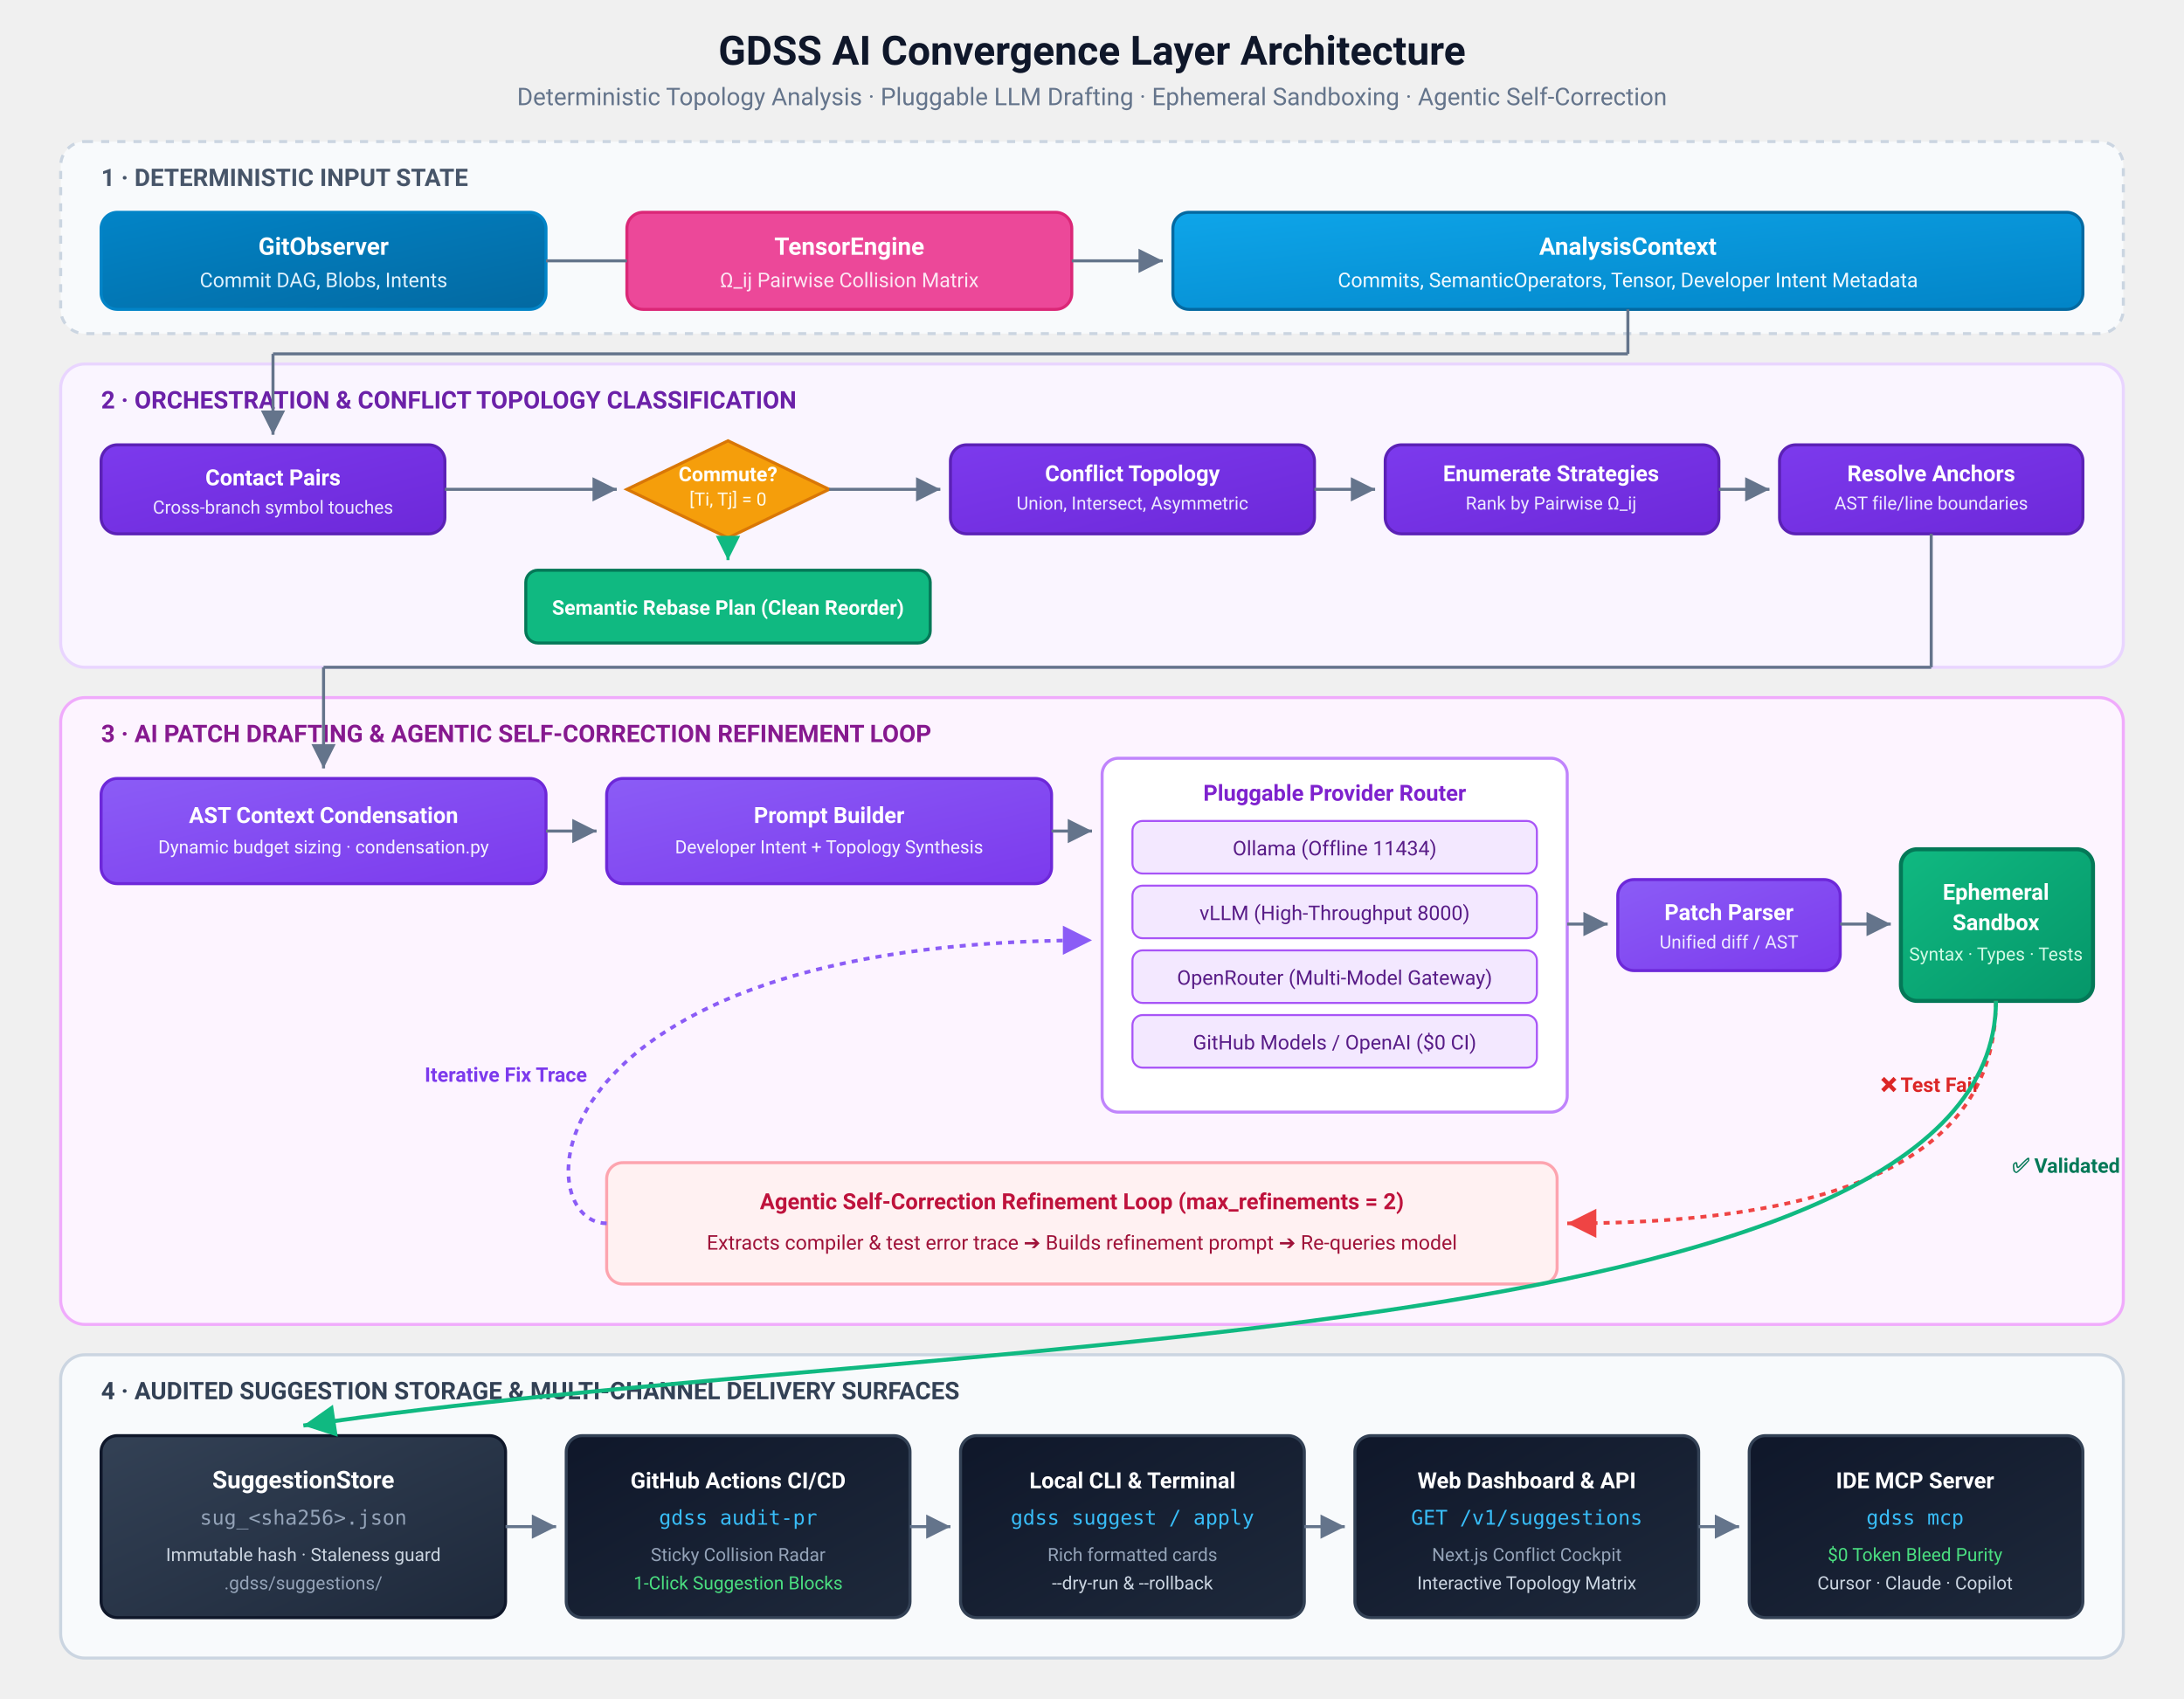
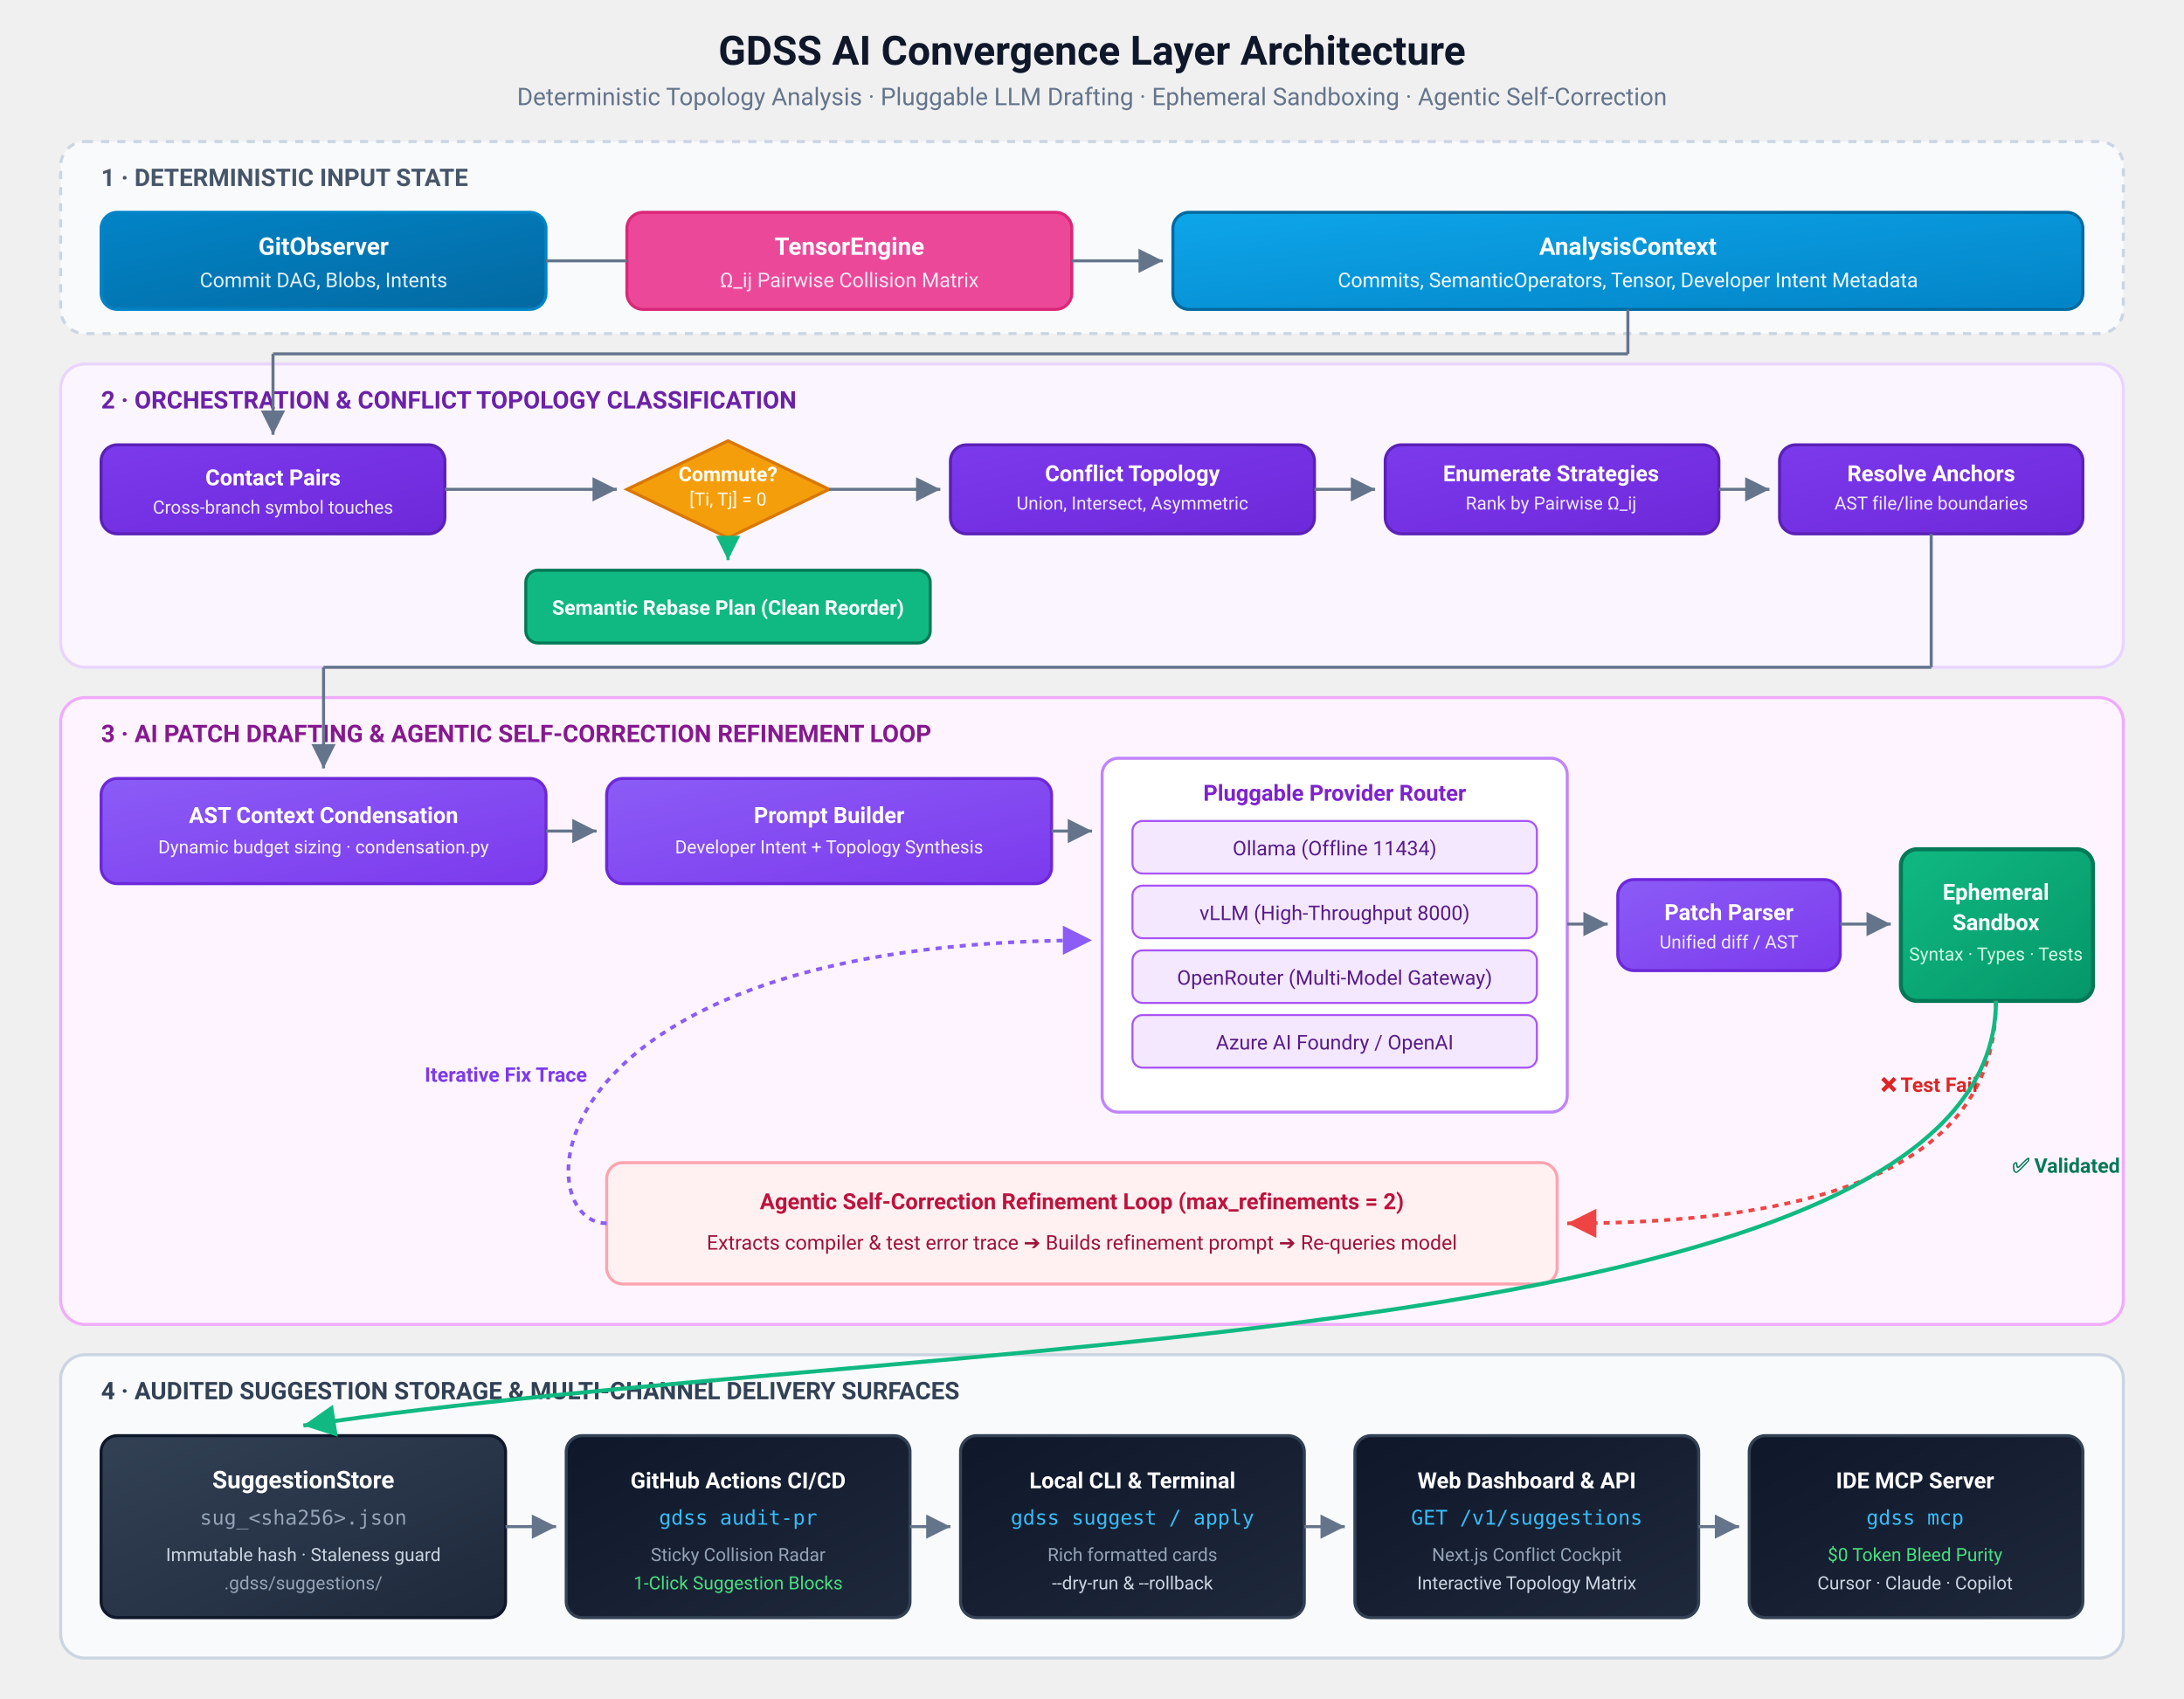
<svg xmlns="http://www.w3.org/2000/svg" viewBox="0 0 1080 840" width="100%" height="840">
  <defs>
    <marker id="arrow" markerWidth="10" markerHeight="10" refX="8" refY="5" orient="auto">
      <path d="M0,1 L8,5 L0,9 z" fill="#64748b" />
    </marker>
    <marker id="arrow-green" markerWidth="10" markerHeight="10" refX="8" refY="5" orient="auto">
      <path d="M0,1 L8,5 L0,9 z" fill="#10b981" />
    </marker>
    <marker id="arrow-red" markerWidth="10" markerHeight="10" refX="8" refY="5" orient="auto">
      <path d="M0,1 L8,5 L0,9 z" fill="#ef4444" />
    </marker>
    <marker id="arrow-purple" markerWidth="10" markerHeight="10" refX="8" refY="5" orient="auto">
      <path d="M0,1 L8,5 L0,9 z" fill="#8b5cf6" />
    </marker>
    <linearGradient id="grad-inp" x1="0%" y1="0%" x2="100%" y2="100%">
      <stop offset="0%" stop-color="#0284c7" />
      <stop offset="100%" stop-color="#0369a1" />
    </linearGradient>
    <linearGradient id="grad-ctx" x1="0%" y1="0%" x2="100%" y2="100%">
      <stop offset="0%" stop-color="#0ea5e9" />
      <stop offset="100%" stop-color="#0284c7" />
    </linearGradient>
    <linearGradient id="grad-orch" x1="0%" y1="0%" x2="100%" y2="100%">
      <stop offset="0%" stop-color="#7c3aed" />
      <stop offset="100%" stop-color="#6d28d9" />
    </linearGradient>
    <linearGradient id="grad-ai" x1="0%" y1="0%" x2="100%" y2="100%">
      <stop offset="0%" stop-color="#8b5cf6" />
      <stop offset="100%" stop-color="#7c3aed" />
    </linearGradient>
    <linearGradient id="grad-valid" x1="0%" y1="0%" x2="100%" y2="100%">
      <stop offset="0%" stop-color="#10b981" />
      <stop offset="100%" stop-color="#059669" />
    </linearGradient>
    <linearGradient id="grad-store" x1="0%" y1="0%" x2="100%" y2="100%">
      <stop offset="0%" stop-color="#334155" />
      <stop offset="100%" stop-color="#1e293b" />
    </linearGradient>
    <linearGradient id="grad-surf" x1="0%" y1="0%" x2="100%" y2="100%">
      <stop offset="0%" stop-color="#0f172a" />
      <stop offset="100%" stop-color="#1e293b" />
    </linearGradient>
  </defs>
  <text x="540" y="32" text-anchor="middle" fill="#0f172a" font-family="Segoe UI, Roboto, Arial, sans-serif" font-weight="700" font-size="20">GDSS AI Convergence Layer Architecture</text>
  <text x="540" y="52" text-anchor="middle" fill="#64748b" font-family="Segoe UI, Roboto, Arial, sans-serif" font-size="12">Deterministic Topology Analysis · Pluggable LLM Drafting · Ephemeral Sandboxing · Agentic Self-Correction</text>
  <rect x="30" y="70" width="1020" height="95" rx="12" fill="#f8fafc" stroke="#cbd5e1" stroke-width="1.5" stroke-dasharray="4,4" />
  <text x="50" y="92" fill="#475569" font-family="Segoe UI, Roboto, Arial, sans-serif" font-weight="700" font-size="12">1 · DETERMINISTIC INPUT STATE</text>
  <rect x="50" y="105" width="220" height="48" rx="8" fill="url(#grad-inp)" stroke="#0284c7" stroke-width="1.5" />
  <text x="160" y="126" text-anchor="middle" fill="#ffffff" font-family="Segoe UI, Roboto, Arial, sans-serif" font-weight="700" font-size="12">GitObserver</text>
  <text x="160" y="142" text-anchor="middle" fill="#e0f2fe" font-family="Segoe UI, Roboto, Arial, sans-serif" font-size="10">Commit DAG, Blobs, Intents</text>
  <rect x="310" y="105" width="220" height="48" rx="8" fill="#ec4899" stroke="#db2777" stroke-width="1.5" />
  <text x="420" y="126" text-anchor="middle" fill="#ffffff" font-family="Segoe UI, Roboto, Arial, sans-serif" font-weight="700" font-size="12">TensorEngine</text>
  <text x="420" y="142" text-anchor="middle" fill="#fce7f3" font-family="Segoe UI, Roboto, Arial, sans-serif" font-size="10">Ω_ij Pairwise Collision Matrix</text>
  <rect x="580" y="105" width="450" height="48" rx="8" fill="url(#grad-ctx)" stroke="#0369a1" stroke-width="1.5" />
  <text x="805" y="126" text-anchor="middle" fill="#ffffff" font-family="Segoe UI, Roboto, Arial, sans-serif" font-weight="700" font-size="12">AnalysisContext</text>
  <text x="805" y="142" text-anchor="middle" fill="#f0f9ff" font-family="Segoe UI, Roboto, Arial, sans-serif" font-size="10">Commits, SemanticOperators, Tensor, Developer Intent Metadata</text>
  <line x1="270" y1="129" x2="310" y2="129" stroke="#64748b" stroke-width="1.5" />
  <line x1="530" y1="129" x2="575" y2="129" stroke="#64748b" stroke-width="1.5" marker-end="url(#arrow)" />
  <rect x="30" y="180" width="1020" height="150" rx="12" fill="#faf5ff" stroke="#e9d5ff" stroke-width="1.5" />
  <text x="50" y="202" fill="#6b21a8" font-family="Segoe UI, Roboto, Arial, sans-serif" font-weight="700" font-size="12">2 · ORCHESTRATION &amp; CONFLICT TOPOLOGY CLASSIFICATION</text>
  <rect x="50" y="220" width="170" height="44" rx="8" fill="url(#grad-orch)" stroke="#5b21b6" stroke-width="1.5" />
  <text x="135" y="240" text-anchor="middle" fill="#ffffff" font-family="Segoe UI, Roboto, Arial, sans-serif" font-weight="700" font-size="11">Contact Pairs</text>
  <text x="135" y="254" text-anchor="middle" fill="#ede9fe" font-family="Segoe UI, Roboto, Arial, sans-serif" font-size="9">Cross-branch symbol touches</text>
  <polygon points="310,242 360,218 410,242 360,266" fill="#f59e0b" stroke="#d97706" stroke-width="1.5" />
  <text x="360" y="238" text-anchor="middle" fill="#ffffff" font-family="Segoe UI, Roboto, Arial, sans-serif" font-weight="700" font-size="10">Commute?</text>
  <text x="360" y="250" text-anchor="middle" fill="#fffbeb" font-family="Segoe UI, Roboto, Arial, sans-serif" font-size="9">[Ti, Tj] = 0</text>
  <rect x="260" y="282" width="200" height="36" rx="6" fill="#10b981" stroke="#047857" stroke-width="1.5" />
  <text x="360" y="304" text-anchor="middle" fill="#ffffff" font-family="Segoe UI, Roboto, Arial, sans-serif" font-weight="600" font-size="10">Semantic Rebase Plan (Clean Reorder)</text>
  <rect x="470" y="220" width="180" height="44" rx="8" fill="url(#grad-orch)" stroke="#5b21b6" stroke-width="1.5" />
  <text x="560" y="238" text-anchor="middle" fill="#ffffff" font-family="Segoe UI, Roboto, Arial, sans-serif" font-weight="700" font-size="11">Conflict Topology</text>
  <text x="560" y="252" text-anchor="middle" fill="#ede9fe" font-family="Segoe UI, Roboto, Arial, sans-serif" font-size="9">Union, Intersect, Asymmetric</text>
  <rect x="685" y="220" width="165" height="44" rx="8" fill="url(#grad-orch)" stroke="#5b21b6" stroke-width="1.5" />
  <text x="767" y="238" text-anchor="middle" fill="#ffffff" font-family="Segoe UI, Roboto, Arial, sans-serif" font-weight="700" font-size="11">Enumerate Strategies</text>
  <text x="767" y="252" text-anchor="middle" fill="#ede9fe" font-family="Segoe UI, Roboto, Arial, sans-serif" font-size="9">Rank by Pairwise Ω_ij</text>
  <rect x="880" y="220" width="150" height="44" rx="8" fill="url(#grad-orch)" stroke="#5b21b6" stroke-width="1.5" />
  <text x="955" y="238" text-anchor="middle" fill="#ffffff" font-family="Segoe UI, Roboto, Arial, sans-serif" font-weight="700" font-size="11">Resolve Anchors</text>
  <text x="955" y="252" text-anchor="middle" fill="#ede9fe" font-family="Segoe UI, Roboto, Arial, sans-serif" font-size="9">AST file/line boundaries</text>
  <line x1="805" y1="153" x2="805" y2="175" stroke="#64748b" stroke-width="1.5" />
  <line x1="805" y1="175" x2="135" y2="175" stroke="#64748b" stroke-width="1.5" />
  <line x1="135" y1="175" x2="135" y2="215" stroke="#64748b" stroke-width="1.5" marker-end="url(#arrow)" />
  <line x1="220" y1="242" x2="305" y2="242" stroke="#64748b" stroke-width="1.5" marker-end="url(#arrow)" />
  <line x1="360" y1="266" x2="360" y2="277" stroke="#10b981" stroke-width="1.5" marker-end="url(#arrow-green)" />
  <line x1="410" y1="242" x2="465" y2="242" stroke="#64748b" stroke-width="1.5" marker-end="url(#arrow)" />
  <line x1="650" y1="242" x2="680" y2="242" stroke="#64748b" stroke-width="1.5" marker-end="url(#arrow)" />
  <line x1="850" y1="242" x2="875" y2="242" stroke="#64748b" stroke-width="1.5" marker-end="url(#arrow)" />
  <rect x="30" y="345" width="1020" height="310" rx="12" fill="#fdf4ff" stroke="#f0abfc" stroke-width="1.5" />
  <text x="50" y="367" fill="#86198f" font-family="Segoe UI, Roboto, Arial, sans-serif" font-weight="700" font-size="12">3 · AI PATCH DRAFTING &amp; AGENTIC SELF-CORRECTION REFINEMENT LOOP</text>
  <rect x="50" y="385" width="220" height="52" rx="8" fill="url(#grad-ai)" stroke="#6d28d9" stroke-width="1.5" />
  <text x="160" y="407" text-anchor="middle" fill="#ffffff" font-family="Segoe UI, Roboto, Arial, sans-serif" font-weight="700" font-size="11">AST Context Condensation</text>
  <text x="160" y="422" text-anchor="middle" fill="#f5f3ff" font-family="Segoe UI, Roboto, Arial, sans-serif" font-size="9">Dynamic budget sizing · condensation.py</text>
  <rect x="300" y="385" width="220" height="52" rx="8" fill="url(#grad-ai)" stroke="#6d28d9" stroke-width="1.5" />
  <text x="410" y="407" text-anchor="middle" fill="#ffffff" font-family="Segoe UI, Roboto, Arial, sans-serif" font-weight="700" font-size="11">Prompt Builder</text>
  <text x="410" y="422" text-anchor="middle" fill="#f5f3ff" font-family="Segoe UI, Roboto, Arial, sans-serif" font-size="9">Developer Intent + Topology Synthesis</text>
  <rect x="545" y="375" width="230" height="175" rx="8" fill="#ffffff" stroke="#c084fc" stroke-width="1.5" />
  <text x="660" y="396" text-anchor="middle" fill="#7e22ce" font-family="Segoe UI, Roboto, Arial, sans-serif" font-weight="700" font-size="11">Pluggable Provider Router</text>
  <rect x="560" y="406" width="200" height="26" rx="5" fill="#f3e8ff" stroke="#a855f7" stroke-width="1" />
  <text x="660" y="423" text-anchor="middle" fill="#581c87" font-family="Segoe UI, Roboto, Arial, sans-serif" font-size="10">Ollama (Offline 11434)</text>
  <rect x="560" y="438" width="200" height="26" rx="5" fill="#f3e8ff" stroke="#a855f7" stroke-width="1" />
  <text x="660" y="455" text-anchor="middle" fill="#581c87" font-family="Segoe UI, Roboto, Arial, sans-serif" font-size="10">vLLM (High-Throughput 8000)</text>
  <rect x="560" y="470" width="200" height="26" rx="5" fill="#f3e8ff" stroke="#a855f7" stroke-width="1" />
  <text x="660" y="487" text-anchor="middle" fill="#581c87" font-family="Segoe UI, Roboto, Arial, sans-serif" font-size="10">OpenRouter (Multi-Model Gateway)</text>
  <rect x="560" y="502" width="200" height="26" rx="5" fill="#f3e8ff" stroke="#a855f7" stroke-width="1" />
-   <text x="660" y="519" text-anchor="middle" fill="#581c87" font-family="Segoe UI, Roboto, Arial, sans-serif" font-size="10">GitHub Models / OpenAI ($0 CI)</text>
+   <text x="660" y="519" text-anchor="middle" fill="#581c87" font-family="Segoe UI, Roboto, Arial, sans-serif" font-size="10">Azure AI Foundry / OpenAI</text>
  <rect x="800" y="435" width="110" height="45" rx="8" fill="url(#grad-ai)" stroke="#6d28d9" stroke-width="1.5" />
  <text x="855" y="455" text-anchor="middle" fill="#ffffff" font-family="Segoe UI, Roboto, Arial, sans-serif" font-weight="700" font-size="11">Patch Parser</text>
  <text x="855" y="469" text-anchor="middle" fill="#ede9fe" font-family="Segoe UI, Roboto, Arial, sans-serif" font-size="9">Unified diff / AST</text>
  <rect x="940" y="420" width="95" height="75" rx="8" fill="url(#grad-valid)" stroke="#047857" stroke-width="2" />
  <text x="987" y="445" text-anchor="middle" fill="#ffffff" font-family="Segoe UI, Roboto, Arial, sans-serif" font-weight="700" font-size="11">Ephemeral</text>
  <text x="987" y="460" text-anchor="middle" fill="#ffffff" font-family="Segoe UI, Roboto, Arial, sans-serif" font-weight="700" font-size="11">Sandbox</text>
  <text x="987" y="475" text-anchor="middle" fill="#d1fae5" font-family="Segoe UI, Roboto, Arial, sans-serif" font-size="9">Syntax · Types · Tests</text>
  <rect x="300" y="575" width="470" height="60" rx="8" fill="#fff1f2" stroke="#fda4af" stroke-width="1.5" />
  <text x="535" y="598" text-anchor="middle" fill="#be123c" font-family="Segoe UI, Roboto, Arial, sans-serif" font-weight="700" font-size="11">Agentic Self-Correction Refinement Loop (max_refinements = 2)</text>
  <text x="535" y="618" text-anchor="middle" fill="#9f1239" font-family="Segoe UI, Roboto, Arial, sans-serif" font-size="10">Extracts compiler &amp; test error trace ➔ Builds refinement prompt ➔ Re-queries model</text>
  <line x1="955" y1="264" x2="955" y2="330" stroke="#64748b" stroke-width="1.5" />
  <line x1="955" y1="330" x2="160" y2="330" stroke="#64748b" stroke-width="1.5" />
  <line x1="160" y1="330" x2="160" y2="380" stroke="#64748b" stroke-width="1.5" marker-end="url(#arrow)" />
  <line x1="270" y1="411" x2="295" y2="411" stroke="#64748b" stroke-width="1.5" marker-end="url(#arrow)" />
  <line x1="520" y1="411" x2="540" y2="411" stroke="#64748b" stroke-width="1.5" marker-end="url(#arrow)" />
  <line x1="775" y1="457" x2="795" y2="457" stroke="#64748b" stroke-width="1.5" marker-end="url(#arrow)" />
  <line x1="910" y1="457" x2="935" y2="457" stroke="#64748b" stroke-width="1.5" marker-end="url(#arrow)" />
  <path d="M987,495 C987,550 950,605 775,605" fill="none" stroke="#ef4444" stroke-width="1.8" stroke-dasharray="3,3" marker-end="url(#arrow-red)" />
  <text x="930" y="540" fill="#dc2626" font-family="Segoe UI, Roboto, Arial, sans-serif" font-weight="700" font-size="10">❌ Test Fail</text>
  <path d="M300,605 C260,605 260,465 540,465" fill="none" stroke="#8b5cf6" stroke-width="1.8" stroke-dasharray="3,3" marker-end="url(#arrow-purple)" />
  <text x="210" y="535" fill="#7c3aed" font-family="Segoe UI, Roboto, Arial, sans-serif" font-weight="700" font-size="10">Iterative Fix Trace</text>
  <rect x="30" y="670" width="1020" height="150" rx="12" fill="#f8fafc" stroke="#cbd5e1" stroke-width="1.5" />
  <text x="50" y="692" fill="#334155" font-family="Segoe UI, Roboto, Arial, sans-serif" font-weight="700" font-size="12">4 · AUDITED SUGGESTION STORAGE &amp; MULTI-CHANNEL DELIVERY SURFACES</text>
  <rect x="50" y="710" width="200" height="90" rx="8" fill="url(#grad-store)" stroke="#0f172a" stroke-width="1.5" />
  <text x="150" y="736" text-anchor="middle" fill="#ffffff" font-family="Segoe UI, Roboto, Arial, sans-serif" font-weight="700" font-size="12">SuggestionStore</text>
  <text x="150" y="754" text-anchor="middle" fill="#94a3b8" font-family="Consolas, monospace" font-size="10">sug_&lt;sha256&gt;.json</text>
  <text x="150" y="772" text-anchor="middle" fill="#cbd5e1" font-family="Segoe UI, Roboto, Arial, sans-serif" font-size="9">Immutable hash · Staleness guard</text>
  <text x="150" y="786" text-anchor="middle" fill="#94a3b8" font-family="Segoe UI, Roboto, Arial, sans-serif" font-size="9">.gdss/suggestions/</text>
  <rect x="280" y="710" width="170" height="90" rx="8" fill="url(#grad-surf)" stroke="#334155" stroke-width="1.5" />
  <text x="365" y="736" text-anchor="middle" fill="#ffffff" font-family="Segoe UI, Roboto, Arial, sans-serif" font-weight="700" font-size="11">GitHub Actions CI/CD</text>
  <text x="365" y="754" text-anchor="middle" fill="#38bdf8" font-family="Consolas, monospace" font-size="10">gdss audit-pr</text>
  <text x="365" y="772" text-anchor="middle" fill="#94a3b8" font-family="Segoe UI, Roboto, Arial, sans-serif" font-size="9">Sticky Collision Radar</text>
  <text x="365" y="786" text-anchor="middle" fill="#4ade80" font-family="Segoe UI, Roboto, Arial, sans-serif" font-size="9">1-Click Suggestion Blocks</text>
  <rect x="475" y="710" width="170" height="90" rx="8" fill="url(#grad-surf)" stroke="#334155" stroke-width="1.5" />
  <text x="560" y="736" text-anchor="middle" fill="#ffffff" font-family="Segoe UI, Roboto, Arial, sans-serif" font-weight="700" font-size="11">Local CLI &amp; Terminal</text>
  <text x="560" y="754" text-anchor="middle" fill="#38bdf8" font-family="Consolas, monospace" font-size="10">gdss suggest / apply</text>
  <text x="560" y="772" text-anchor="middle" fill="#94a3b8" font-family="Segoe UI, Roboto, Arial, sans-serif" font-size="9">Rich formatted cards</text>
  <text x="560" y="786" text-anchor="middle" fill="#cbd5e1" font-family="Segoe UI, Roboto, Arial, sans-serif" font-size="9">--dry-run &amp; --rollback</text>
  <rect x="670" y="710" width="170" height="90" rx="8" fill="url(#grad-surf)" stroke="#334155" stroke-width="1.5" />
  <text x="755" y="736" text-anchor="middle" fill="#ffffff" font-family="Segoe UI, Roboto, Arial, sans-serif" font-weight="700" font-size="11">Web Dashboard &amp; API</text>
  <text x="755" y="754" text-anchor="middle" fill="#38bdf8" font-family="Consolas, monospace" font-size="10">GET /v1/suggestions</text>
  <text x="755" y="772" text-anchor="middle" fill="#94a3b8" font-family="Segoe UI, Roboto, Arial, sans-serif" font-size="9">Next.js Conflict Cockpit</text>
  <text x="755" y="786" text-anchor="middle" fill="#cbd5e1" font-family="Segoe UI, Roboto, Arial, sans-serif" font-size="9">Interactive Topology Matrix</text>
  <rect x="865" y="710" width="165" height="90" rx="8" fill="url(#grad-surf)" stroke="#334155" stroke-width="1.5" />
  <text x="947" y="736" text-anchor="middle" fill="#ffffff" font-family="Segoe UI, Roboto, Arial, sans-serif" font-weight="700" font-size="11">IDE MCP Server</text>
  <text x="947" y="754" text-anchor="middle" fill="#38bdf8" font-family="Consolas, monospace" font-size="10">gdss mcp</text>
  <text x="947" y="772" text-anchor="middle" fill="#4ade80" font-family="Segoe UI, Roboto, Arial, sans-serif" font-size="9">$0 Token Bleed Purity</text>
  <text x="947" y="786" text-anchor="middle" fill="#cbd5e1" font-family="Segoe UI, Roboto, Arial, sans-serif" font-size="9">Cursor · Claude · Copilot</text>
  <path d="M987,495 C987,670 450,660 150,705" fill="none" stroke="#10b981" stroke-width="2" marker-end="url(#arrow-green)" />
  <text x="995" y="580" fill="#047857" font-family="Segoe UI, Roboto, Arial, sans-serif" font-weight="700" font-size="10">✅ Validated</text>
  <line x1="250" y1="755" x2="275" y2="755" stroke="#64748b" stroke-width="1.5" marker-end="url(#arrow)" />
  <line x1="450" y1="755" x2="470" y2="755" stroke="#64748b" stroke-width="1.5" marker-end="url(#arrow)" />
  <line x1="645" y1="755" x2="665" y2="755" stroke="#64748b" stroke-width="1.5" marker-end="url(#arrow)" />
  <line x1="840" y1="755" x2="860" y2="755" stroke="#64748b" stroke-width="1.5" marker-end="url(#arrow)" />
</svg>
